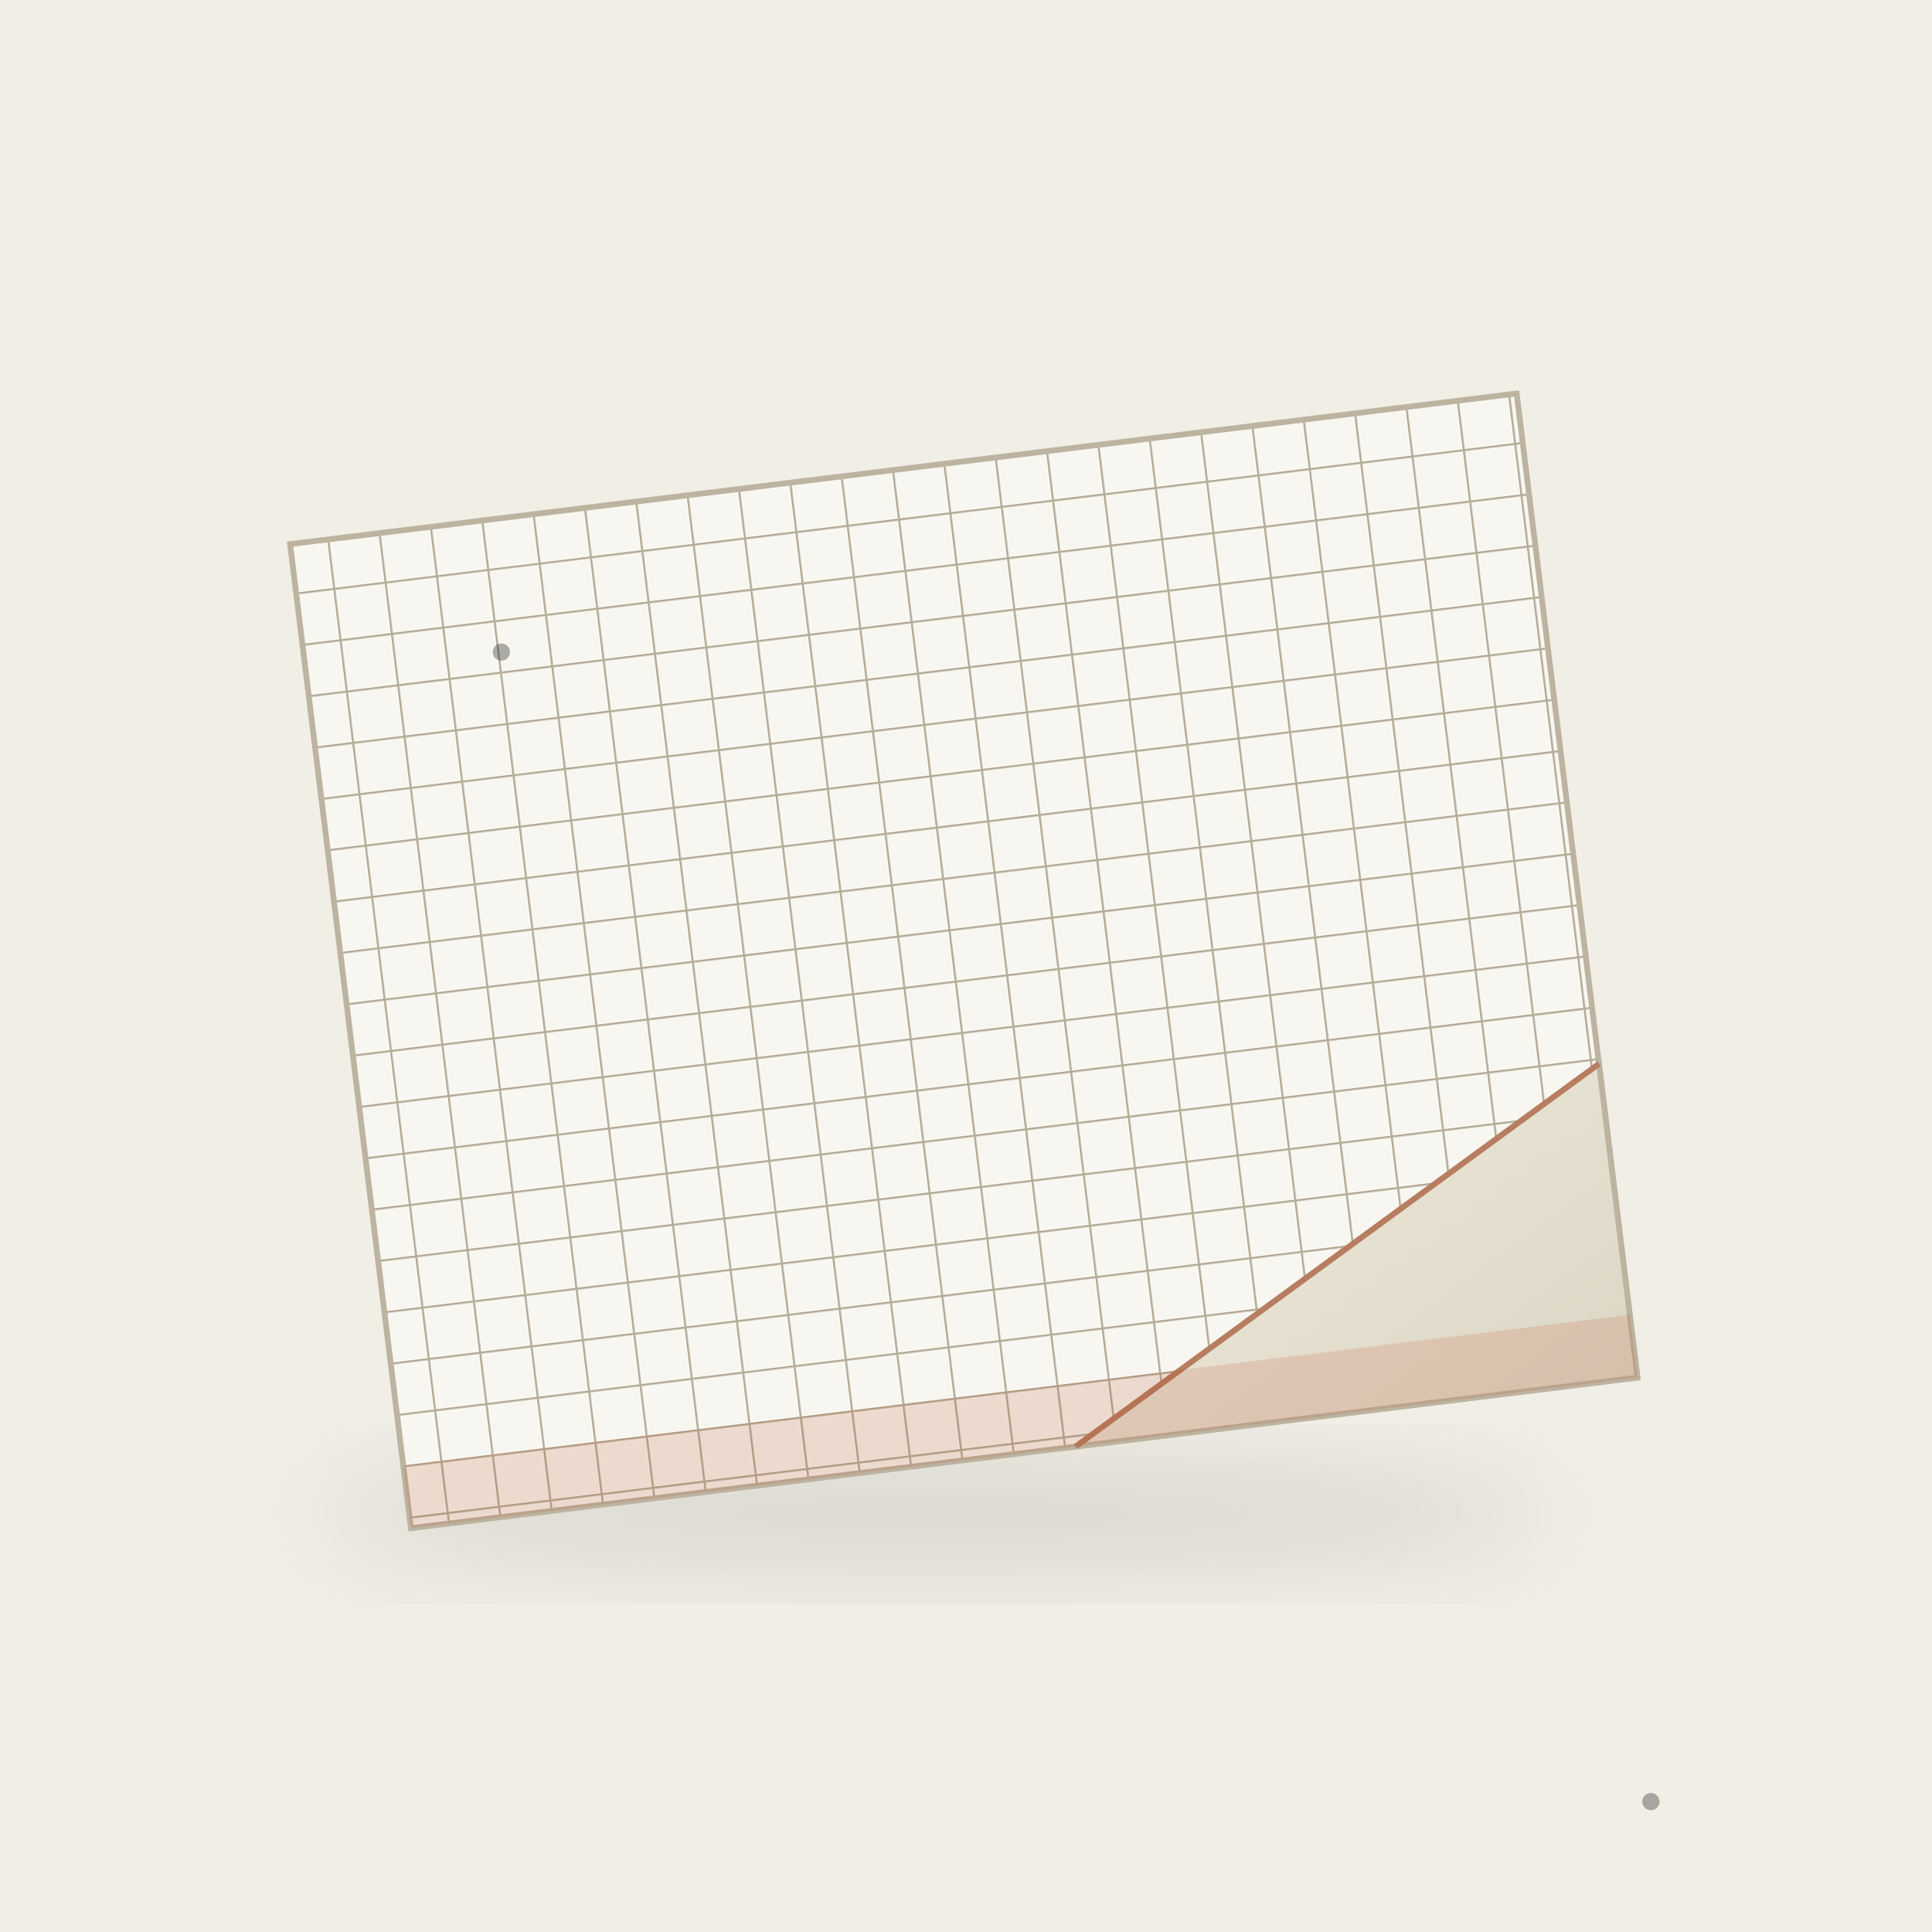
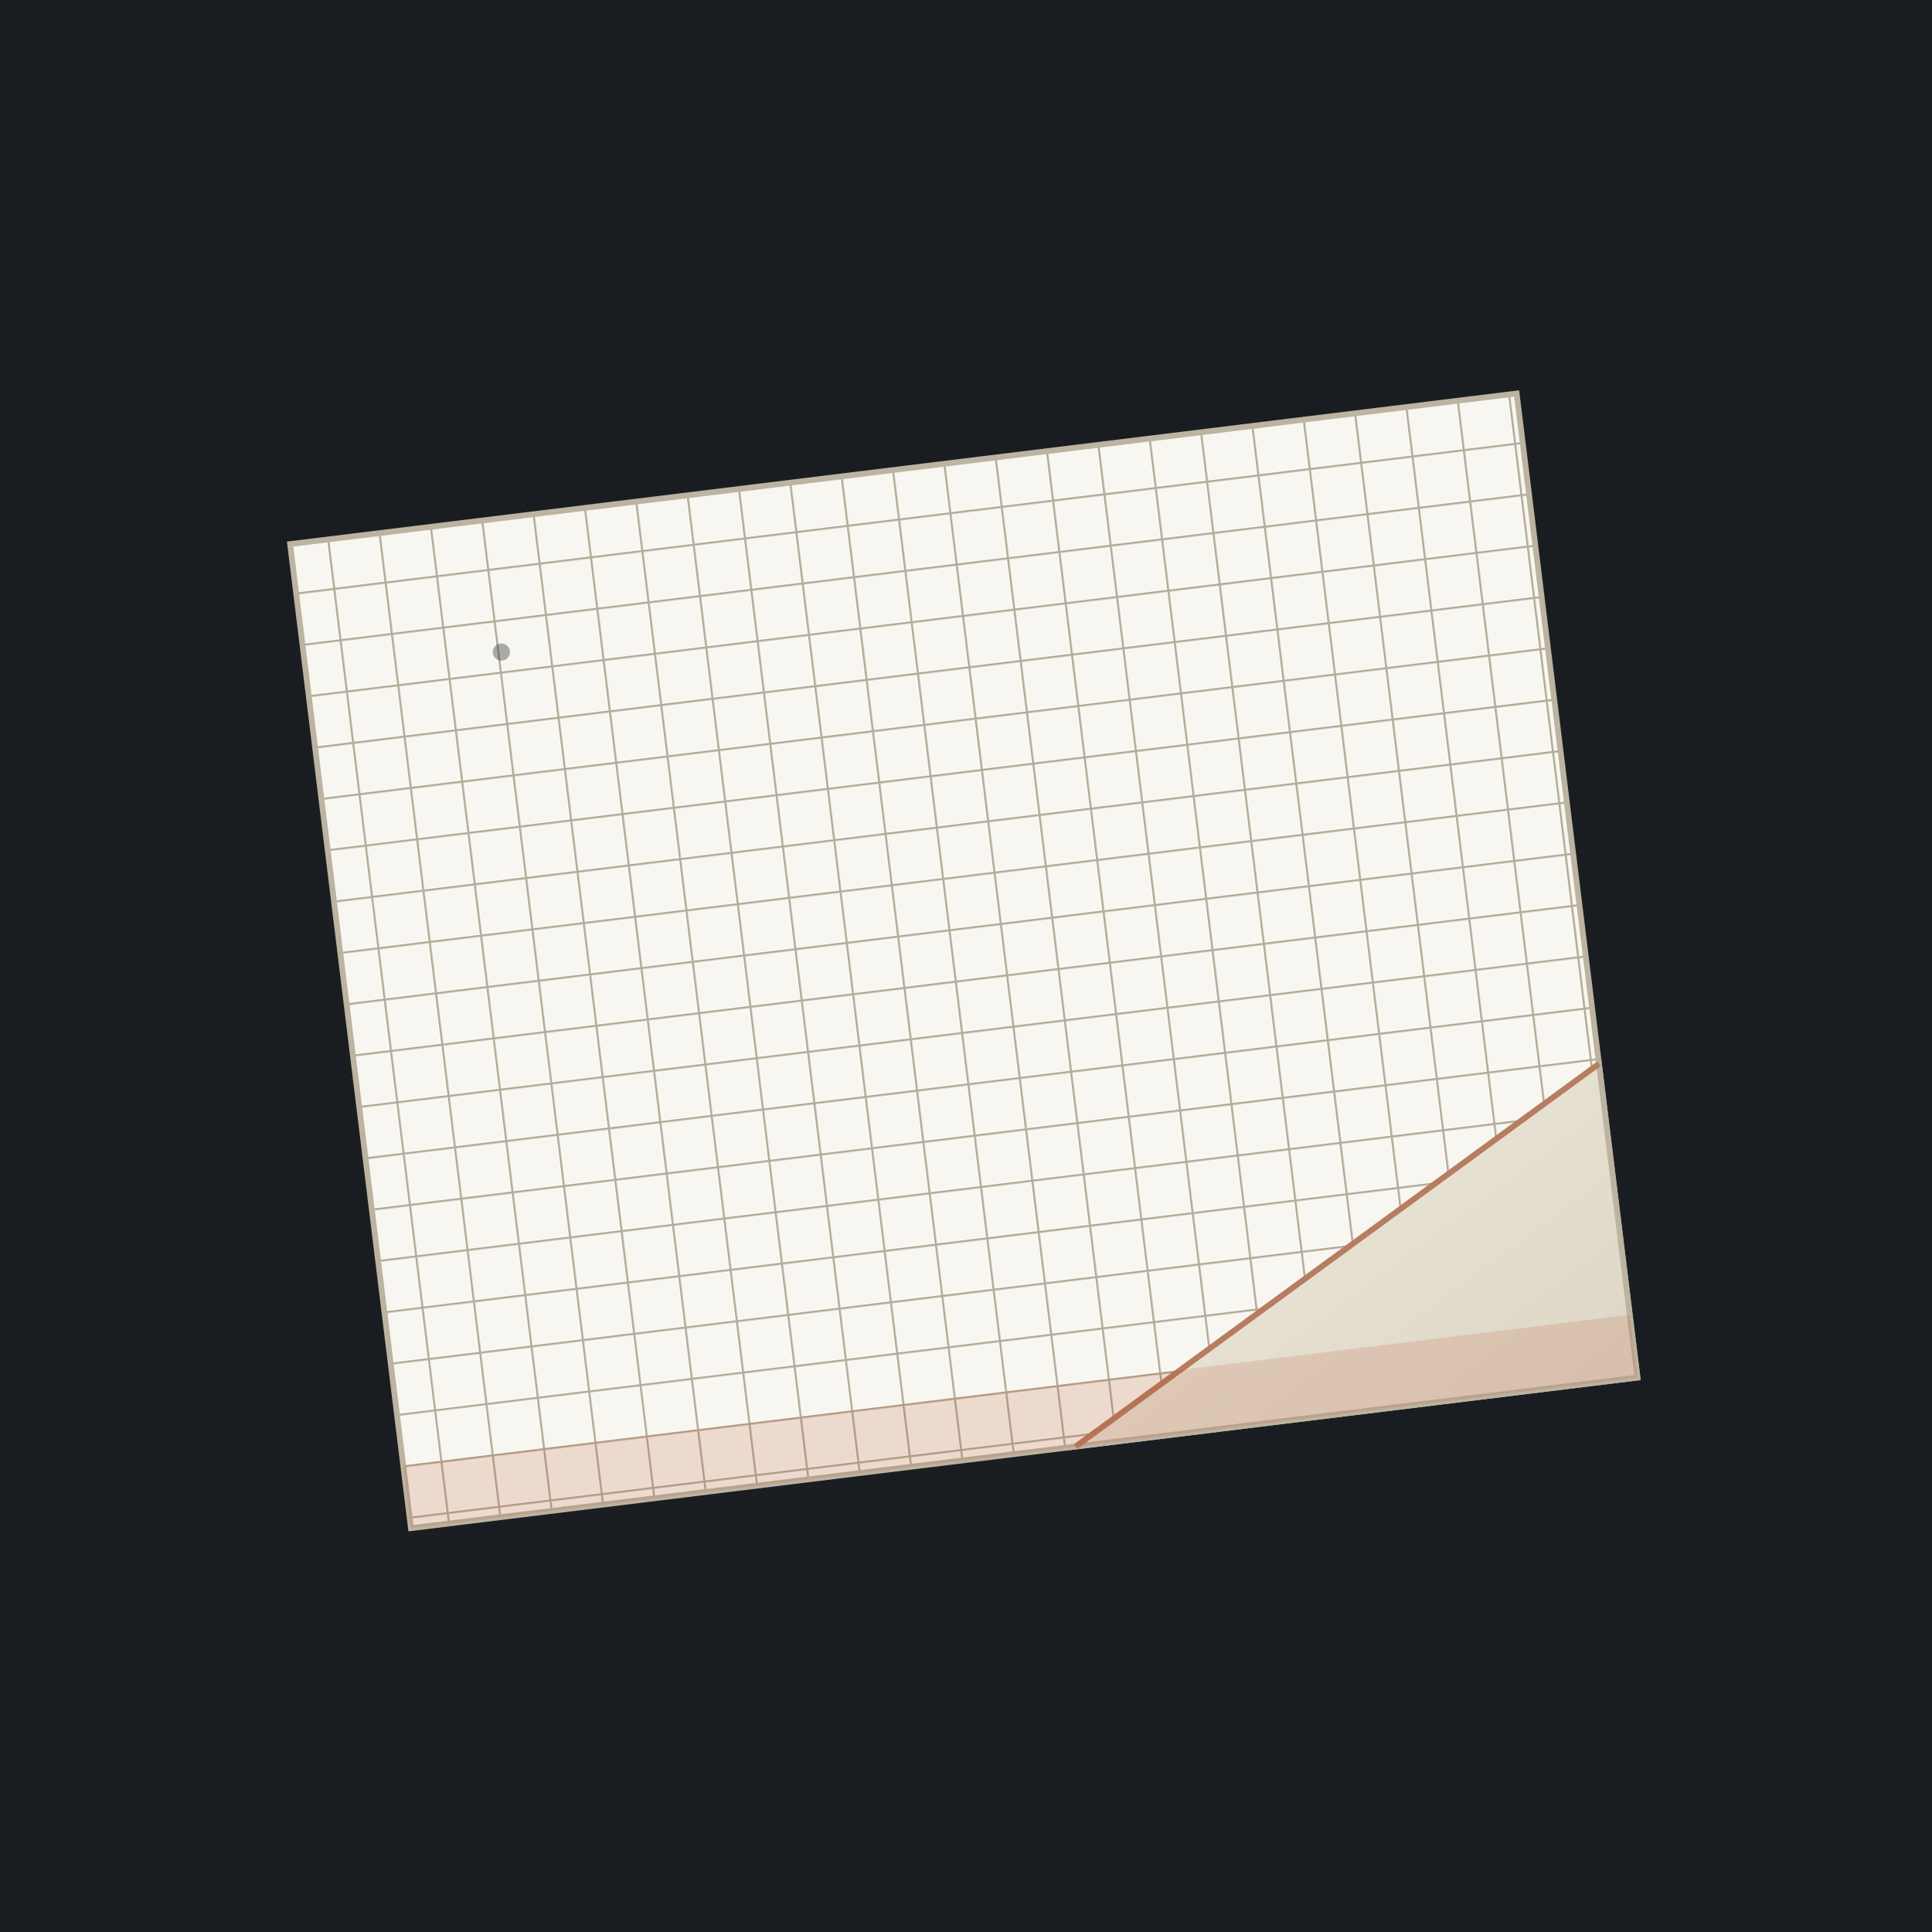
<svg xmlns="http://www.w3.org/2000/svg" viewBox="0 0 800 800" width="800" height="800" role="img" aria-label="Self-adhesive fiberglass mesh sheet with folded corner">
  <defs>
    <pattern id="mesh" width="18" height="18" patternUnits="userSpaceOnUse">
      <rect width="18" height="18" fill="#f8f6f0" />
      <path d="M0 0H18M0 0V18" stroke="#b6ad99" stroke-width="1.4" />
    </pattern>
    <linearGradient id="fold" x1="0" y1="0" x2="1" y2="1">
      <stop offset="0" stop-color="#efeadd" />
      <stop offset="1" stop-color="#ddd6c5" />
    </linearGradient>
    <filter id="soft">
      <feGaussianBlur stdDeviation="16" />
    </filter>
  </defs>
-   <rect width="800" height="800" fill="#f1eee6" />
+   <rect width="800" height="800" fill="#191d21" />
  <g transform="translate(-78 -87) scale(1.19)">
    <ellipse cx="390" cy="600" rx="215" ry="26" fill="#1b1e22" opacity="0.09" filter="url(#soft)" />
    <g transform="rotate(-7 400 400)">
      <rect x="185" y="235" width="430" height="345" fill="url(#mesh)" stroke="#bcb3a0" stroke-width="2" />
      <path d="M418 580 H615 V470 Z" fill="url(#fold)" stroke="#bcb3a0" stroke-width="2" />
      <path d="M418 580 L615 470" stroke="#b2471f" stroke-width="2" opacity="0.5" />
      <rect x="185" y="558" width="430" height="22" fill="#b2471f" opacity="0.16" />
    </g>
    <g fill="#1b1e22" opacity="0.35">
      <circle cx="240" cy="300" r="3" />
      <circle cx="640" cy="700" r="3" />
    </g>
  </g>
</svg>
